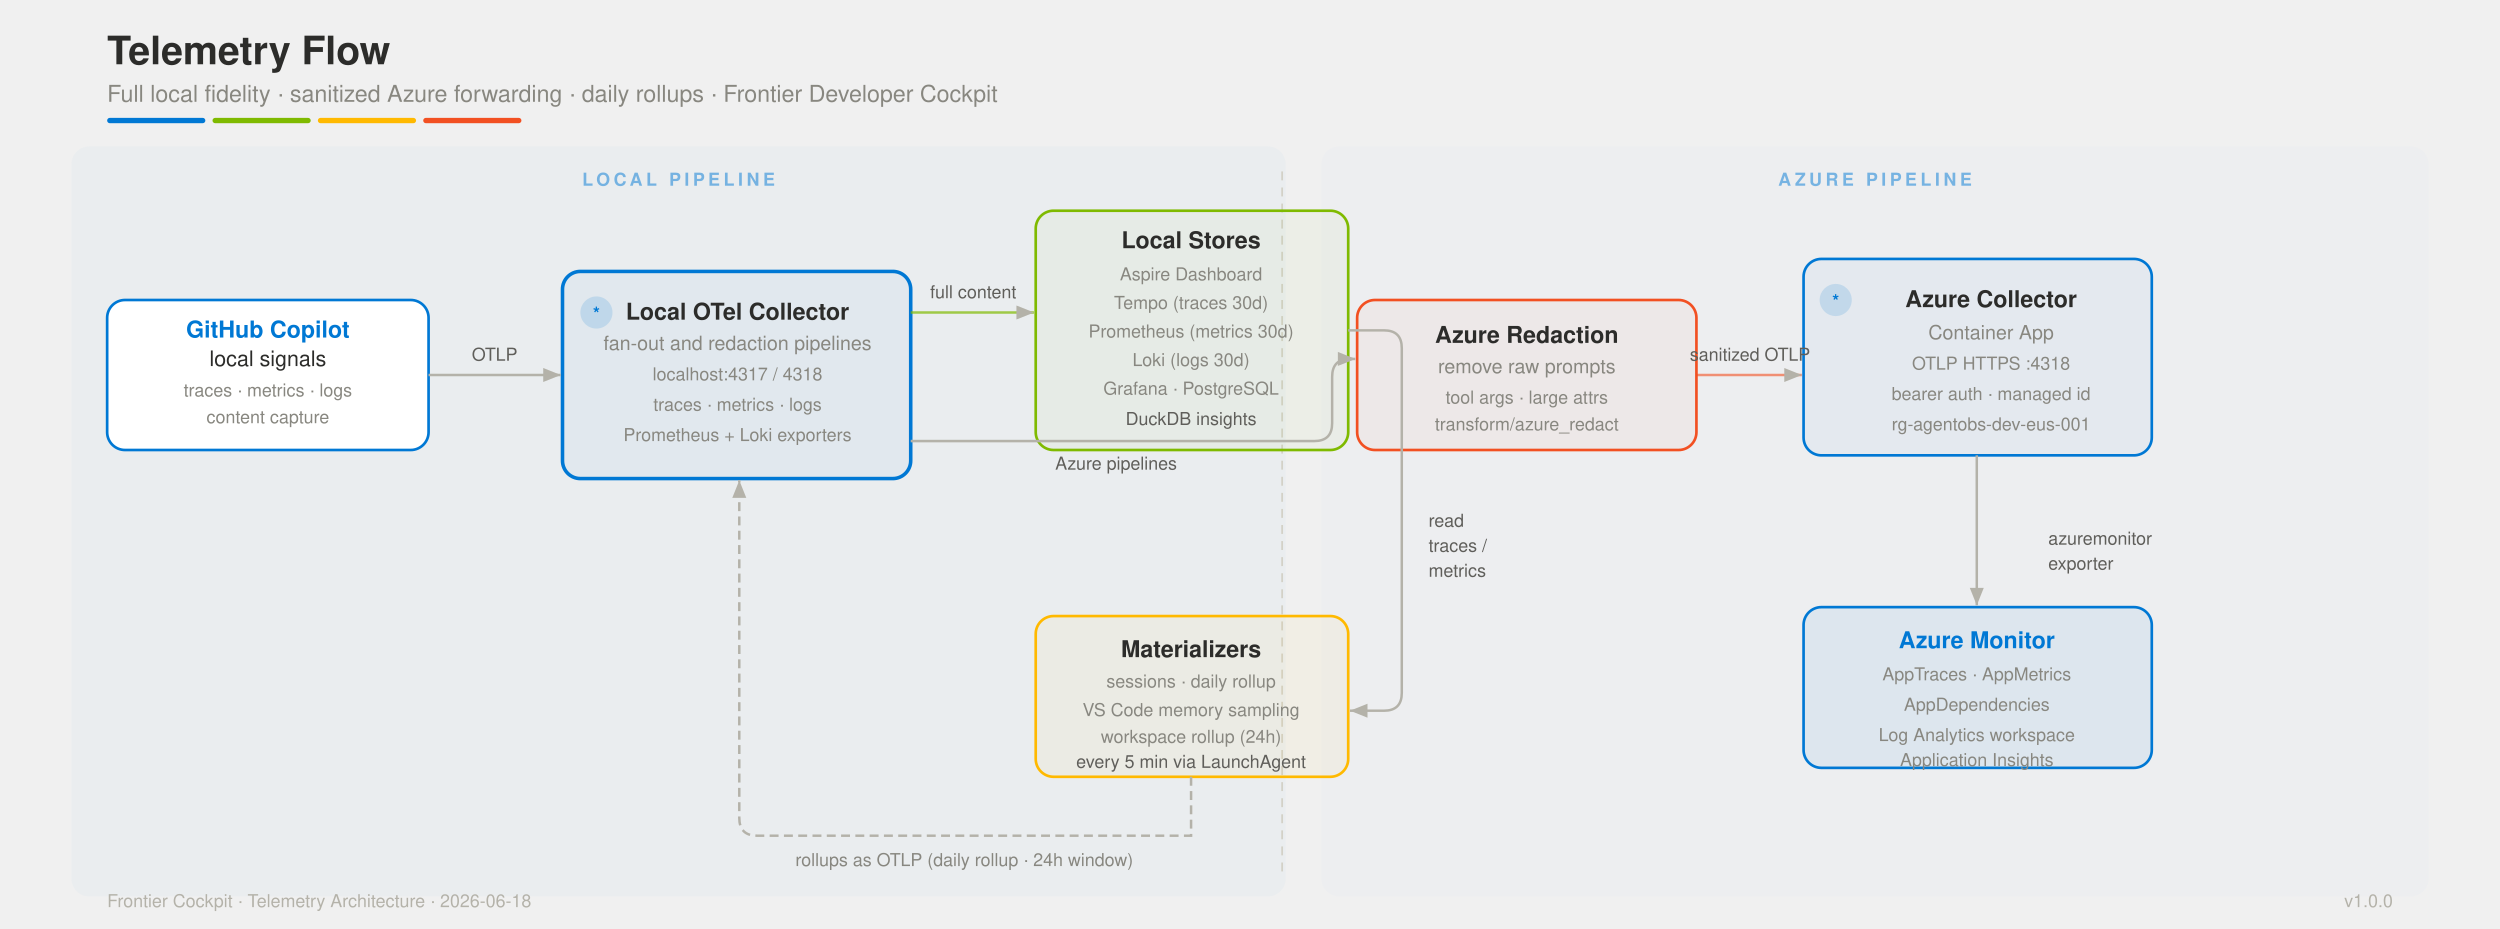
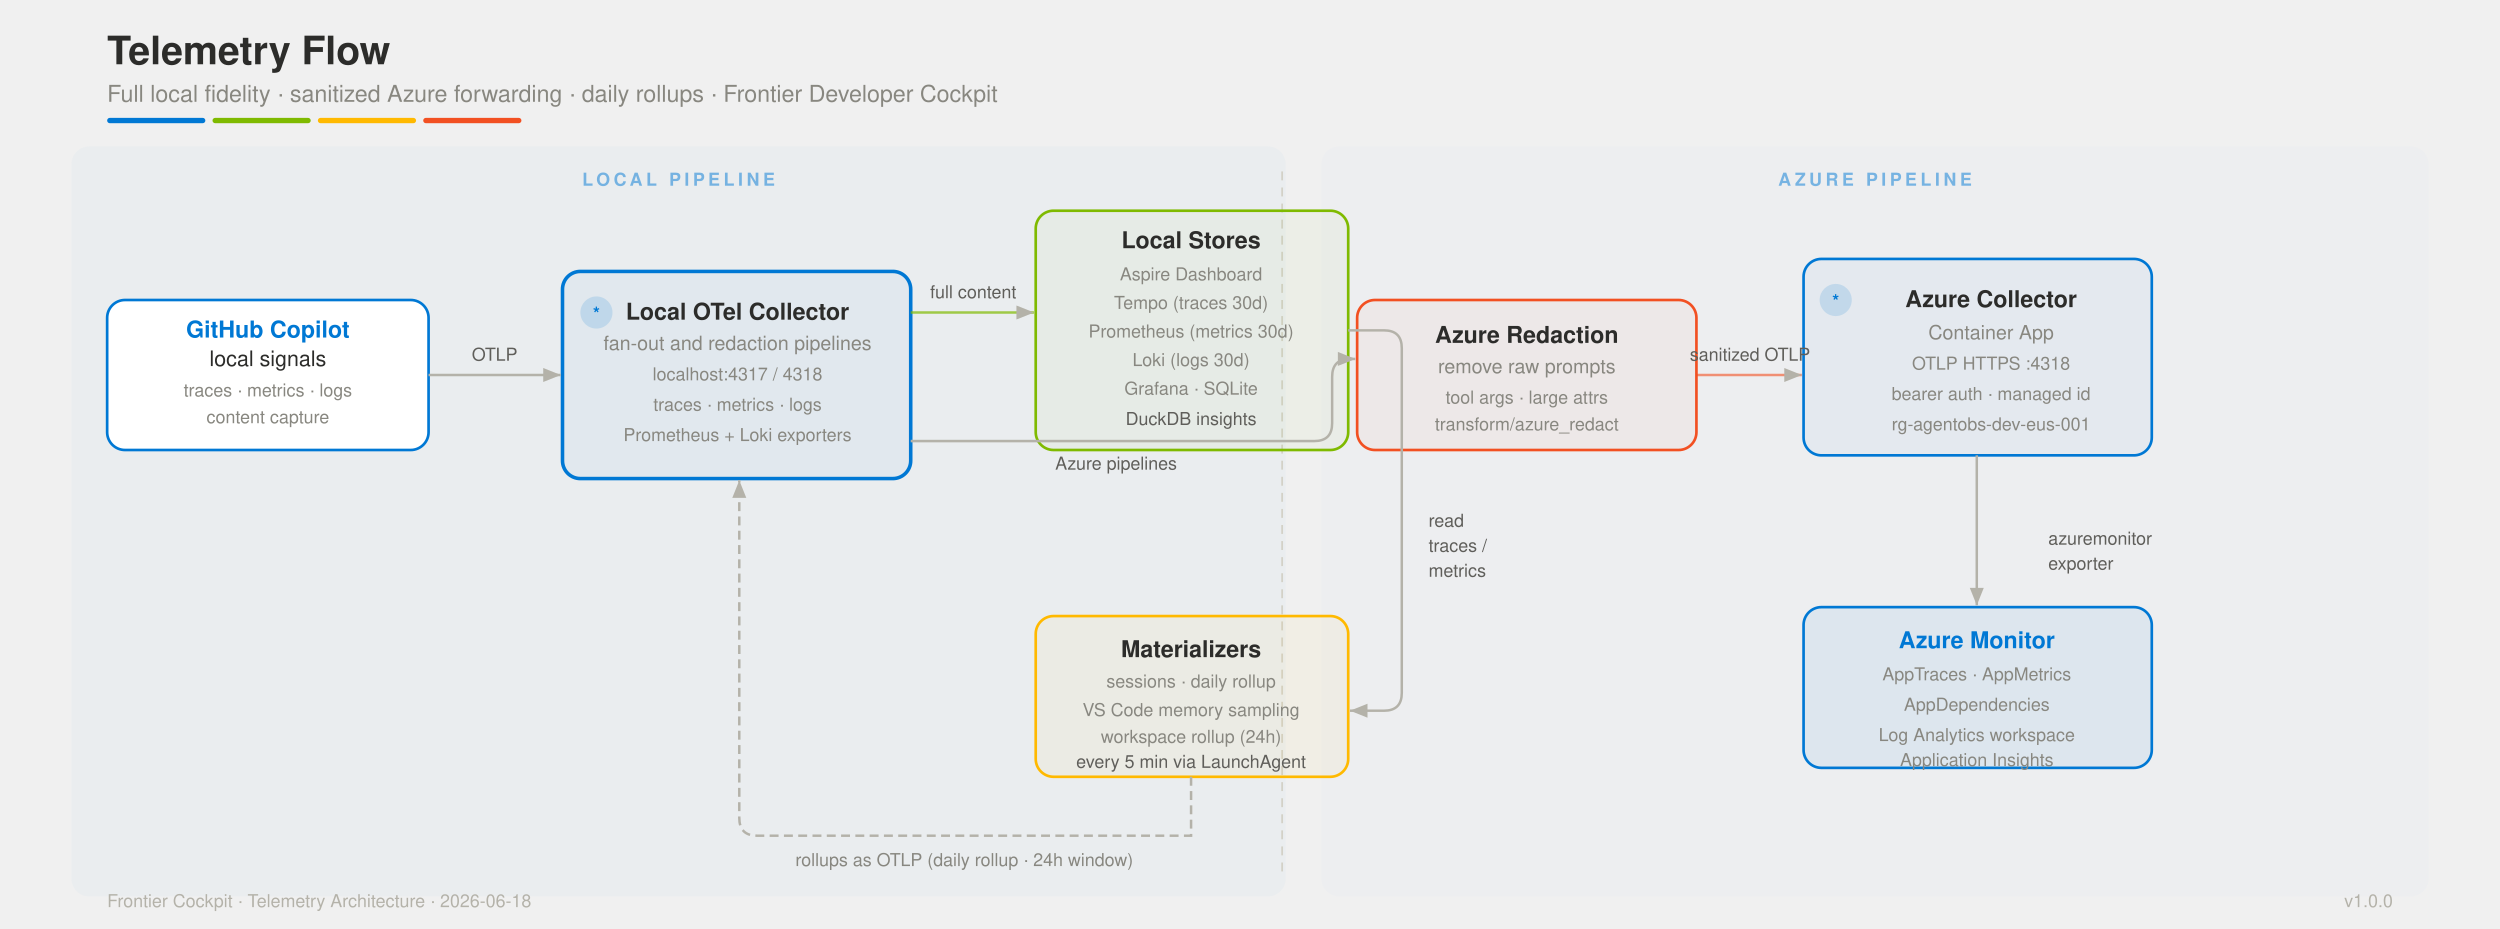
<svg xmlns="http://www.w3.org/2000/svg" viewBox="0 0 1400 520" width="1400" height="520" style="font-family: -apple-system, BlinkMacSystemFont, 'Segoe UI', Helvetica, Arial, sans-serif; background: white;">
  <defs>
    <marker id="arr" markerWidth="9" markerHeight="8" refX="8" refY="4" orient="auto">
      <path d="M1,1.2 L8,4 L1,6.8" fill="#B4B2A9" stroke="none" />
    </marker>
    <style>
      text { font-family: -apple-system, BlinkMacSystemFont, 'Segoe UI', Helvetica, Arial, sans-serif; }
    </style>
  </defs>
  <text x="60" y="36" font-size="22" font-weight="700" fill="#2C2C2A">Telemetry Flow</text>
  <text x="60" y="57" font-size="13" fill="#888780">Full local fidelity · sanitized Azure forwarding · daily rollups · Frontier Developer Cockpit</text>
  <rect x="60" y="66" width="55" height="3" rx="1.5" fill="#0078D4" />
  <rect x="119" y="66" width="55" height="3" rx="1.5" fill="#7FBA00" />
  <rect x="178" y="66" width="55" height="3" rx="1.5" fill="#FFB900" />
  <rect x="237" y="66" width="55" height="3" rx="1.5" fill="#F25022" />
  <rect x="40" y="82" width="680" height="420" rx="10" fill="#0078D4" fill-opacity="0.025" />
  <rect x="740" y="82" width="620" height="420" rx="10" fill="#0078D4" fill-opacity="0.015" />
  <text x="380" y="104" text-anchor="middle" font-size="10" font-weight="700" fill="#0078D4" fill-opacity="0.5" letter-spacing="2">LOCAL PIPELINE</text>
  <text x="1050" y="104" text-anchor="middle" font-size="10" font-weight="700" fill="#0078D4" fill-opacity="0.5" letter-spacing="2">AZURE PIPELINE</text>
  <line x1="718" y1="96" x2="718" y2="488" stroke="#D3D1C7" stroke-width="1" stroke-dasharray="5,4" />
  <rect x="60" y="168" width="180" height="84" rx="10" fill="white" stroke="#0078D4" stroke-width="1.5" />
  <text x="150" y="189" text-anchor="middle" font-size="13" font-weight="600" fill="#0078D4">GitHub Copilot</text>
  <text x="150" y="205" text-anchor="middle" font-size="12" font-weight="500" fill="#2C2C2A">local signals</text>
  <text x="150" y="222" text-anchor="middle" font-size="10" fill="#888780">traces · metrics · logs</text>
  <text x="150" y="237" text-anchor="middle" font-size="10" fill="#888780">content capture</text>
  <rect x="315" y="152" width="195" height="116" rx="10" fill="#0078D4" fill-opacity="0.04" stroke="#0078D4" stroke-width="2" />
  <circle cx="334" cy="175" r="9" fill="#0078D4" fill-opacity="0.15" />
  <text x="334" y="179" font-size="10" fill="#0078D4" text-anchor="middle" font-weight="700">*</text>
  <text x="413" y="179" text-anchor="middle" font-size="13" font-weight="600" fill="#2C2C2A">Local OTel Collector</text>
  <text x="413" y="196" text-anchor="middle" font-size="11" fill="#888780">fan-out and redaction pipelines</text>
  <text x="413" y="213" text-anchor="middle" font-size="10" fill="#888780">localhost:4317 / 4318</text>
  <text x="413" y="230" text-anchor="middle" font-size="10" fill="#888780">traces · metrics · logs</text>
  <text x="413" y="247" text-anchor="middle" font-size="10" fill="#888780">Prometheus + Loki exporters</text>
  <rect x="580" y="118" width="175" height="134" rx="10" fill="#7FBA00" fill-opacity="0.04" stroke="#7FBA00" stroke-width="1.5" />
  <text x="667" y="139" text-anchor="middle" font-size="13" font-weight="600" fill="#2C2C2A">Local Stores</text>
  <text x="667" y="157" text-anchor="middle" font-size="10" fill="#888780">Aspire Dashboard</text>
  <text x="667" y="173" text-anchor="middle" font-size="10" fill="#888780">Tempo  (traces 30d)</text>
  <text x="667" y="189" text-anchor="middle" font-size="10" fill="#888780">Prometheus  (metrics 30d)</text>
  <text x="667" y="205" text-anchor="middle" font-size="10" fill="#888780">Loki  (logs 30d)</text>
-   <text x="667" y="221" text-anchor="middle" font-size="10" fill="#888780">Grafana · PostgreSQL</text>
+   <text x="667" y="221" text-anchor="middle" font-size="10" fill="#888780">Grafana · SQLite</text>
  <text x="667" y="238" text-anchor="middle" font-size="10" fill="#5F5E5A">DuckDB insights</text>
  <rect x="580" y="345" width="175" height="90" rx="10" fill="#FFB900" fill-opacity="0.05" stroke="#FFB900" stroke-width="1.5" />
  <text x="667" y="368" text-anchor="middle" font-size="13" font-weight="600" fill="#2C2C2A">Materializers</text>
  <text x="667" y="385" text-anchor="middle" font-size="10" fill="#888780">sessions · daily rollup</text>
  <text x="667" y="401" text-anchor="middle" font-size="10" fill="#888780">VS Code memory sampling</text>
  <text x="667" y="416" text-anchor="middle" font-size="10" fill="#888780">workspace rollup  (24h)</text>
  <text x="667" y="430" text-anchor="middle" font-size="10" fill="#5F5E5A">every 5 min via LaunchAgent</text>
  <rect x="760" y="168" width="190" height="84" rx="10" fill="#F25022" fill-opacity="0.04" stroke="#F25022" stroke-width="1.5" />
  <text x="855" y="192" text-anchor="middle" font-size="13" font-weight="600" fill="#2C2C2A">Azure Redaction</text>
  <text x="855" y="209" text-anchor="middle" font-size="11" fill="#888780">remove raw prompts</text>
  <text x="855" y="226" text-anchor="middle" font-size="10" fill="#888780">tool args · large attrs</text>
  <text x="855" y="241" text-anchor="middle" font-size="10" fill="#888780">transform/azure_redact</text>
  <rect x="1010" y="145" width="195" height="110" rx="10" fill="#0078D4" fill-opacity="0.04" stroke="#0078D4" stroke-width="1.5" />
  <circle cx="1028" cy="168" r="9" fill="#0078D4" fill-opacity="0.15" />
  <text x="1028" y="172" font-size="10" fill="#0078D4" text-anchor="middle" font-weight="700">*</text>
  <text x="1115" y="172" text-anchor="middle" font-size="13" font-weight="600" fill="#2C2C2A">Azure Collector</text>
  <text x="1115" y="190" text-anchor="middle" font-size="11" fill="#888780">Container App</text>
  <text x="1115" y="207" text-anchor="middle" font-size="10" fill="#888780">OTLP HTTPS  :4318</text>
  <text x="1115" y="224" text-anchor="middle" font-size="10" fill="#888780">bearer auth · managed id</text>
  <text x="1115" y="241" text-anchor="middle" font-size="10" fill="#888780">rg-agentobs-dev-eus-001</text>
  <rect x="1010" y="340" width="195" height="90" rx="10" fill="#0078D4" fill-opacity="0.07" stroke="#0078D4" stroke-width="1.5" />
  <text x="1107" y="363" text-anchor="middle" font-size="13" font-weight="600" fill="#0078D4">Azure Monitor</text>
  <text x="1107" y="381" text-anchor="middle" font-size="10" fill="#888780">AppTraces · AppMetrics</text>
  <text x="1107" y="398" text-anchor="middle" font-size="10" fill="#888780">AppDependencies</text>
  <text x="1107" y="415" text-anchor="middle" font-size="10" fill="#888780">Log Analytics workspace</text>
  <text x="1107" y="429" text-anchor="middle" font-size="10" fill="#888780">Application Insights</text>
  <path d="M240,210 H314" stroke="#B4B2A9" stroke-width="1.4" fill="none" marker-end="url(#arr)" />
  <text x="277" y="202" text-anchor="middle" font-size="10" fill="#5F5E5A">OTLP</text>
  <path d="M510,175 H579" stroke="#7FBA00" stroke-width="1.4" fill="none" marker-end="url(#arr)" stroke-opacity="0.7" />
  <text x="545" y="167" text-anchor="middle" font-size="10" fill="#5F5E5A">full content</text>
  <path d="M755,185 H775 Q785,185 785,195 V388 Q785,398 775,398 H756" stroke="#B4B2A9" stroke-width="1.4" fill="none" marker-end="url(#arr)" />
  <text x="800" y="295" text-anchor="start" font-size="10" fill="#5F5E5A">read</text>
  <text x="800" y="309" text-anchor="start" font-size="10" fill="#5F5E5A">traces /</text>
  <text x="800" y="323" text-anchor="start" font-size="10" fill="#5F5E5A">metrics</text>
  <path d="M667,435 V468 H424 Q414,468 414,458 V269" stroke="#B4B2A9" stroke-width="1.4" fill="none" stroke-dasharray="5,3" marker-end="url(#arr)" />
  <text x="540" y="485" text-anchor="middle" font-size="10" fill="#888780">rollups as OTLP  (daily rollup · 24h window)</text>
  <path d="M510,247 H736 Q746,247 746,237 V211 Q746,201 756,201 H759" stroke="#B4B2A9" stroke-width="1.4" fill="none" marker-end="url(#arr)" />
  <text x="625" y="263" text-anchor="middle" font-size="10" fill="#5F5E5A">Azure pipelines</text>
  <path d="M950,210 H1009" stroke="#F25022" stroke-width="1.4" fill="none" marker-end="url(#arr)" stroke-opacity="0.6" />
  <text x="980" y="202" text-anchor="middle" font-size="10" fill="#5F5E5A">sanitized OTLP</text>
  <path d="M1107,255 V339" stroke="#B4B2A9" stroke-width="1.4" fill="none" marker-end="url(#arr)" />
  <text x="1147" y="305" text-anchor="start" font-size="10" fill="#5F5E5A">azuremonitor</text>
  <text x="1147" y="319" text-anchor="start" font-size="10" fill="#5F5E5A">exporter</text>
  <text x="60" y="508" font-size="10" fill="#B4B2A9">Frontier Cockpit  ·  Telemetry Architecture  ·  2026-06-18</text>
  <text x="1340" y="508" text-anchor="end" font-size="10" fill="#B4B2A9">v1.0.0</text>
</svg>
